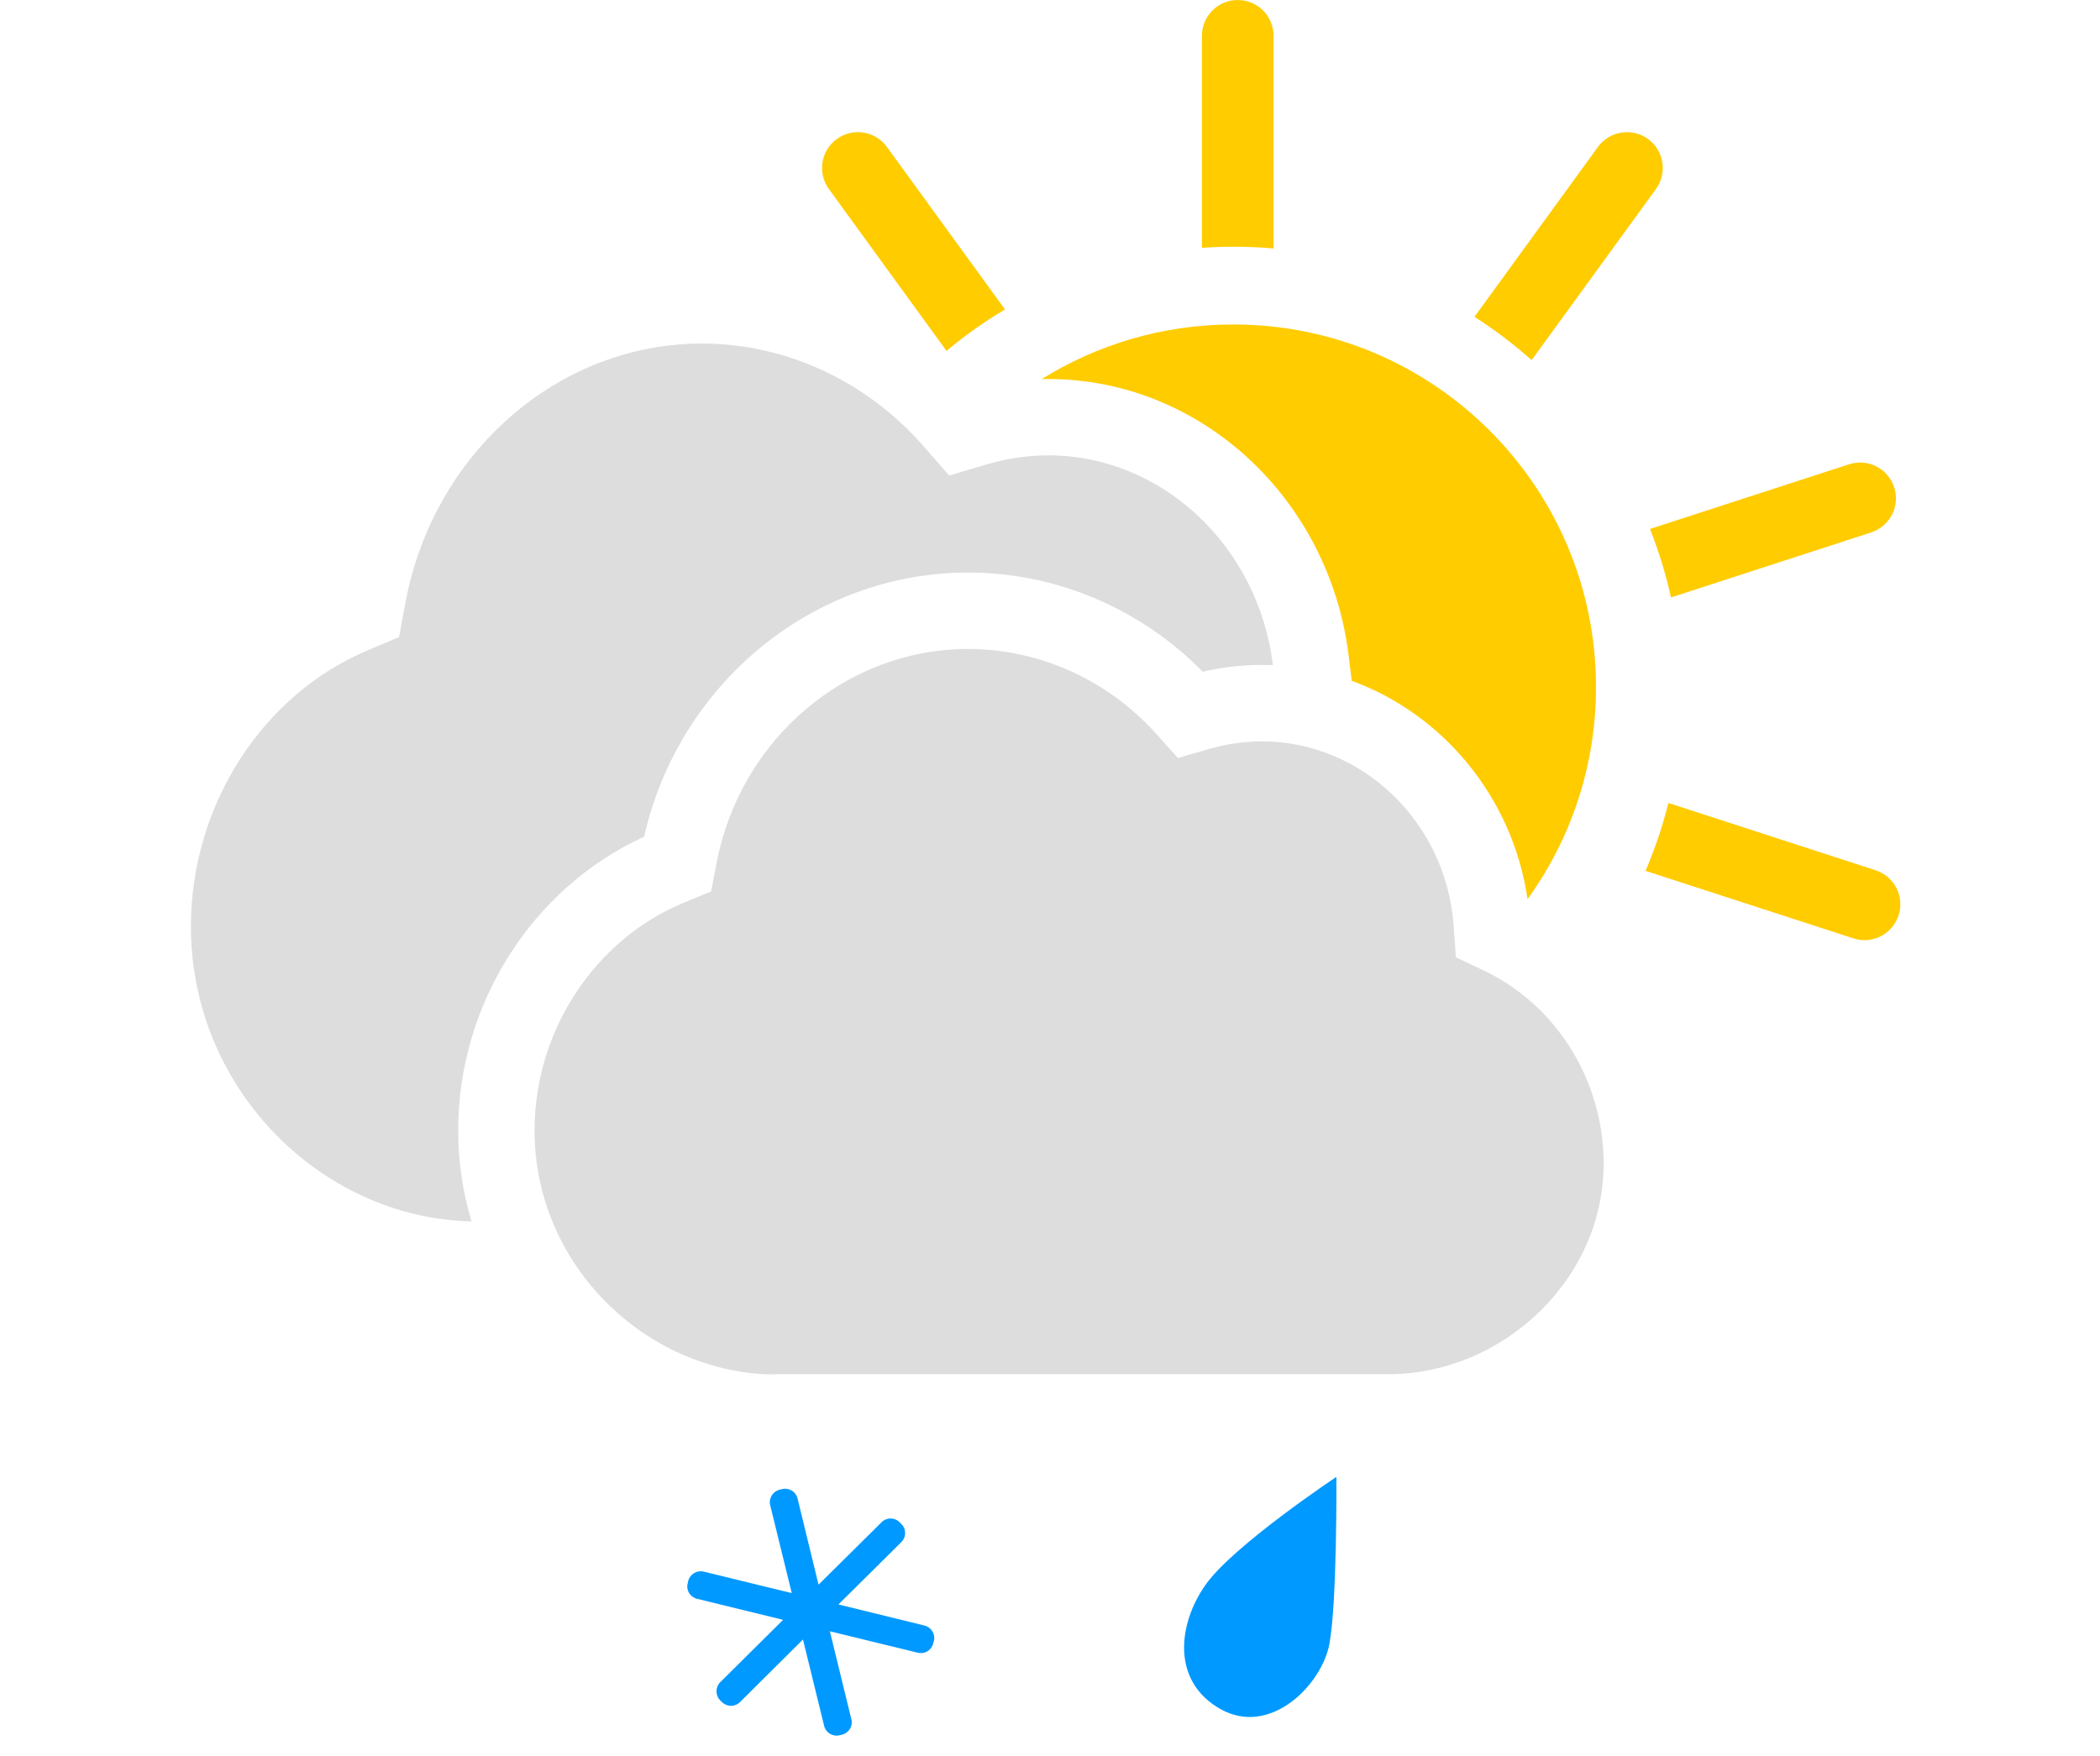
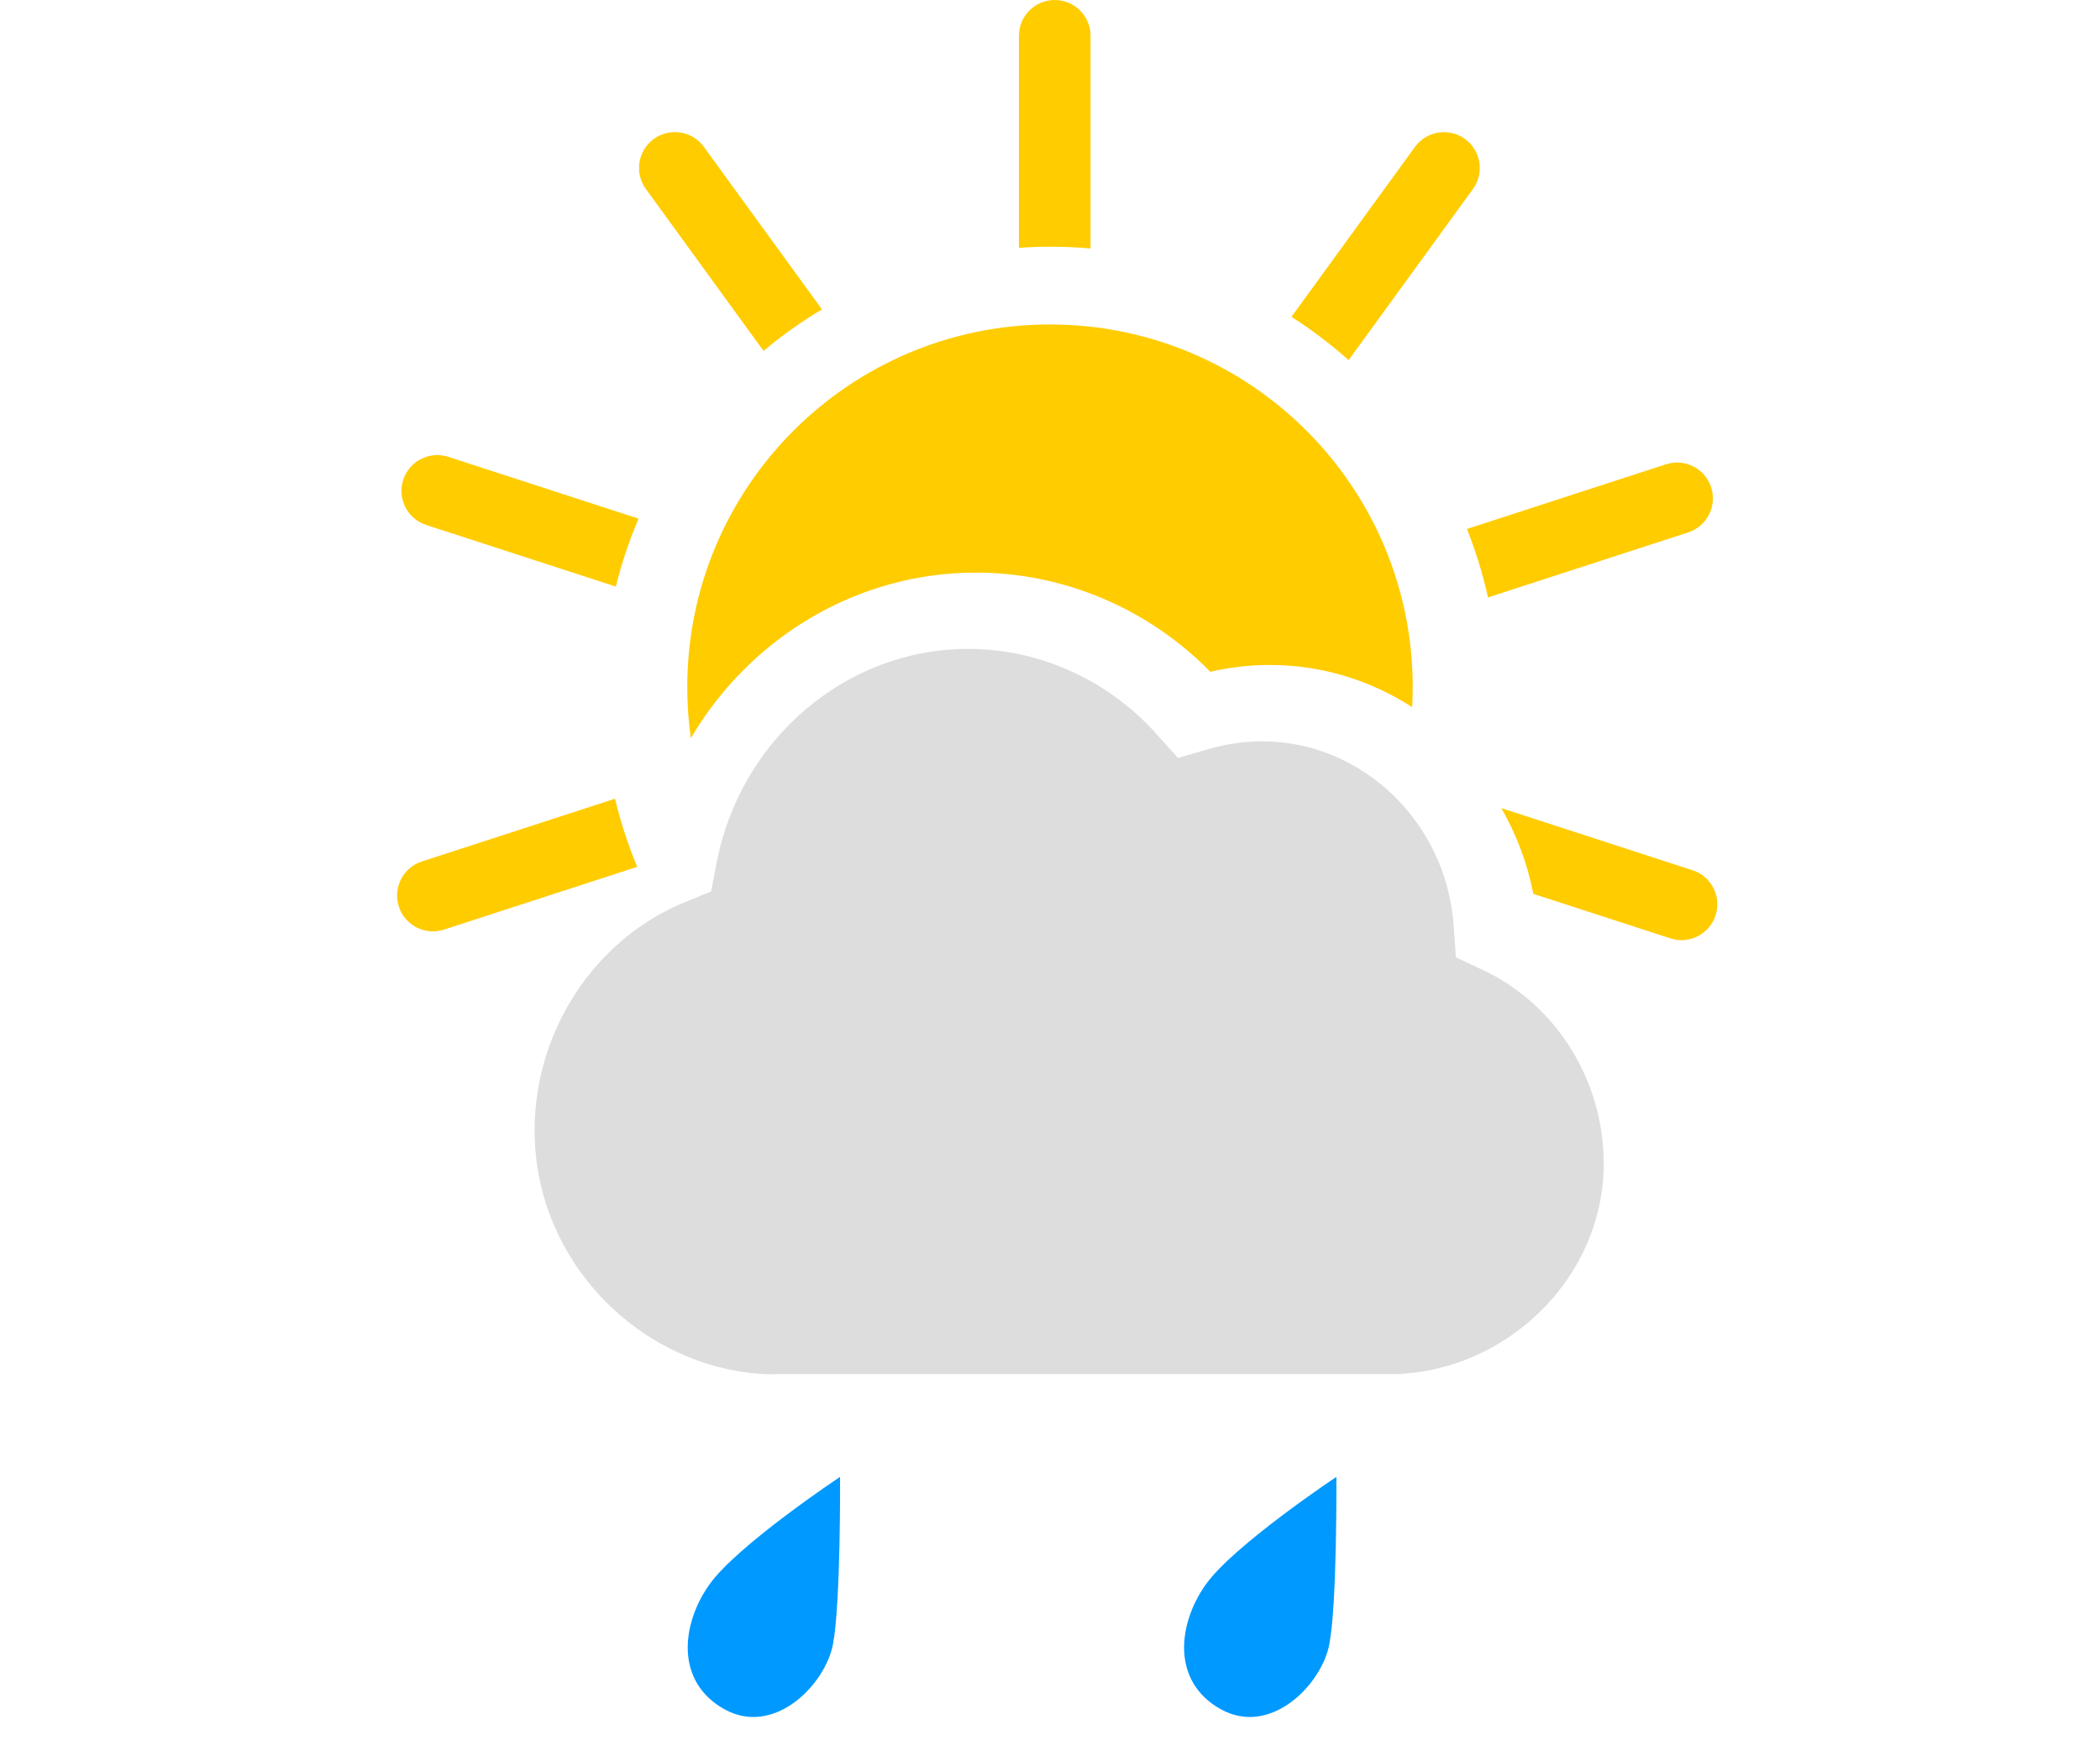
<svg xmlns="http://www.w3.org/2000/svg" height="46" viewbox="0 0 55 46" width="55">
  <g fill="none" fill-rule="evenodd">
-     <g fill="#fc0" transform="translate(21)">
-       <path d="m10.479 6.492v-5.554c0-.518.42-.938.938-.938s.938.42.938.938v5.571c-.344-.03-.692-.046-1.044-.046-.28 0-.558.01-.833.029zm7.138 1.808 3.234-4.451c.305-.419.892-.512 1.311-.208.419.305.512.892.208 1.311l-3.256 4.482c-.467-.416-.967-.795-1.496-1.134zm4.597 5.557 5.213-1.694c.493-.16 1.022.11 1.182.603.16.493-.11 1.022-.603 1.182l-5.242 1.703c-.136-.618-.322-1.217-.551-1.794zm.481 7.178 5.427 1.763c.493.16.763.69.603 1.182-.16.493-.69.763-1.182.603l-5.446-1.769c.245-.571.446-1.165.599-1.779zm-18.906-11.843-3.08-4.24c-.305-.419-.212-1.006.208-1.311s1.006-.212 1.311.208l3.093 4.257c-.54.321-1.052.685-1.531 1.086z" fill-rule="nonzero" />
-       <path d="m19.007 23.556c1.128-1.562 1.793-3.481 1.793-5.556 0-5.247-4.253-9.5-9.5-9.5-1.842 0-3.561.524-5.017 1.431.057-.001.114-.002.172-.002 4.008 0 7.372 3.155 7.868 7.256l.079.65c2.401.878 4.216 3.06 4.606 5.72z" />
+     <g fill="#fc0" transform="translate(10)">
+       <path d="m16.686 6.492v-5.554c0-.518.42-.938.938-.938.518 0 .938.42.938.938v5.571c-.344-.03-.692-.046-1.044-.046-.28 0-.558.01-.833.029zm7.138 1.808 3.234-4.451c.305-.419.892-.512 1.311-.208s.512.892.208 1.311l-3.256 4.482c-.467-.416-.967-.795-1.496-1.134zm4.597 5.557 5.213-1.694c.493-.16 1.022.11 1.182.603.16.493-.11 1.022-.603 1.182l-5.242 1.703c-.136-.618-.322-1.217-.551-1.794zm.898 7.313 5.01 1.628c.493.16.763.69.603 1.182-.16.493-.69.763-1.182.603l-3.592-1.167c-.156-.805-.444-1.562-.838-2.246zm-22.631 1.539-5.06 1.644c-.493.16-1.022-.11-1.182-.603s.11-1.022.603-1.182l5.059-1.644c.147.615.342 1.211.581 1.785zm-.558-7.342-4.967-1.614c-.493-.16-.763-.69-.603-1.182.16-.493.69-.763 1.182-.603l4.983 1.619c-.244.571-.444 1.166-.596 1.78zm3.866-6.176-3.08-4.24c-.305-.419-.212-1.006.208-1.311s1.006-.212 1.311.208l3.093 4.257c-.54.321-1.052.685-1.531 1.086z" fill-rule="nonzero" />
+       <path d="m8.093 19.336c-.061-.436-.093-.882-.093-1.336 0-5.247 4.253-9.5 9.5-9.5s9.5 4.253 9.5 9.5c0 .176-.005.351-.014.525-1.085-.7-2.366-1.105-3.733-1.105-.519 0-1.039.06-1.553.178-1.625-1.655-3.84-2.598-6.143-2.598-3.122 0-5.921 1.716-7.463 4.336z" />
    </g>
-     <path d="m12.35 31.998c-3.965-.093-7.35-3.496-7.35-7.728 0-3.161 1.86-6.067 4.629-7.233l.821-.347.172-.919c.739-3.924 4.005-6.771 7.762-6.771 2.195 0 4.309.979 5.802 2.687l.674.771.954-.284c.544-.162 1.096-.245 1.641-.245 2.983 0 5.507 2.388 5.883 5.496-.095-.004-.19-.006-.285-.006-.519 0-1.039.06-1.553.178-1.625-1.655-3.84-2.598-6.143-2.598-4.06 0-7.573 2.901-8.488 6.919-2.938 1.347-4.869 4.391-4.869 7.696 0 .827.123 1.627.35 2.383zm25.781-6.92.738.351c1.903.907 3.131 2.89 3.131 5.053 0 3.068-2.676 5.518-5.635 5.518h-.365-15.623c-.169.005-.294.005-.377 0-3.263-.197-6-2.97-6-6.385 0-2.611 1.578-5.012 3.927-5.975l.697-.287.146-.759c.627-3.242 3.399-5.593 6.586-5.593 1.862 0 3.656.809 4.923 2.22l.571.637.809-.234c.462-.134.93-.202 1.392-.202 2.621 0 4.825 2.117 5.019 4.819z" fill="#ddd" />
+     <path d="m38.131 25.078-.06-.839c-.193-2.702-2.397-4.819-5.019-4.819-.462 0-.931.068-1.392.202l-.809.234-.571-.637c-1.267-1.411-3.061-2.22-4.923-2.22-3.188 0-5.959 2.352-6.586 5.593l-.146.759-.697.287c-2.349.963-3.927 3.365-3.927 5.975 0 3.415 2.737 6.188 6 6.385.083.005.208.005.377 0h15.988c.066 0.0.111 0.0.135 0 2.916-.058 5.5-2.488 5.5-5.518 0-2.163-1.228-4.145-3.131-5.053z" fill="#ddd" />
    <g fill="#09f">
+       <path d="m4.818 4.067c-.205 1.079-1.55 2.434-2.847 1.709s-1.124-2.235-.392-3.266 3.422-2.82 3.422-2.82.021 3.297-.184 4.376z" transform="translate(17 39)" />
      <path d="m4.818 4.067c-.205 1.079-1.55 2.434-2.847 1.709s-1.124-2.235-.392-3.266 3.422-2.82 3.422-2.82.021 3.297-.184 4.376z" transform="translate(30 39)" />
-       <path d="m4.959 4.032 1.65-1.636c.128-.13.131-.34 0-.47l-.048-.047c-.128-.132-.34-.132-.47-.003l-1.653 1.638-.55-2.26c-.043-.178-.225-.288-.405-.244l-.064.016c-.178.042-.291.227-.248.403l.566 2.306-2.307-.563c-.177-.043-.36.065-.405.245l-.014.064c-.047.181.067.361.245.403l2.254.551-1.647 1.634c-.13.131-.13.342-.003.473l.048.047c.131.131.34.131.471.003l1.651-1.642.555 2.264c.043.178.225.289.402.244l.064-.014c.181-.045.293-.225.247-.403l-.563-2.306 2.305.562c.177.045.359-.067.402-.244l.017-.064c.045-.177-.067-.36-.244-.404z" transform="translate(17 38)" />
    </g>
  </g>
</svg>
